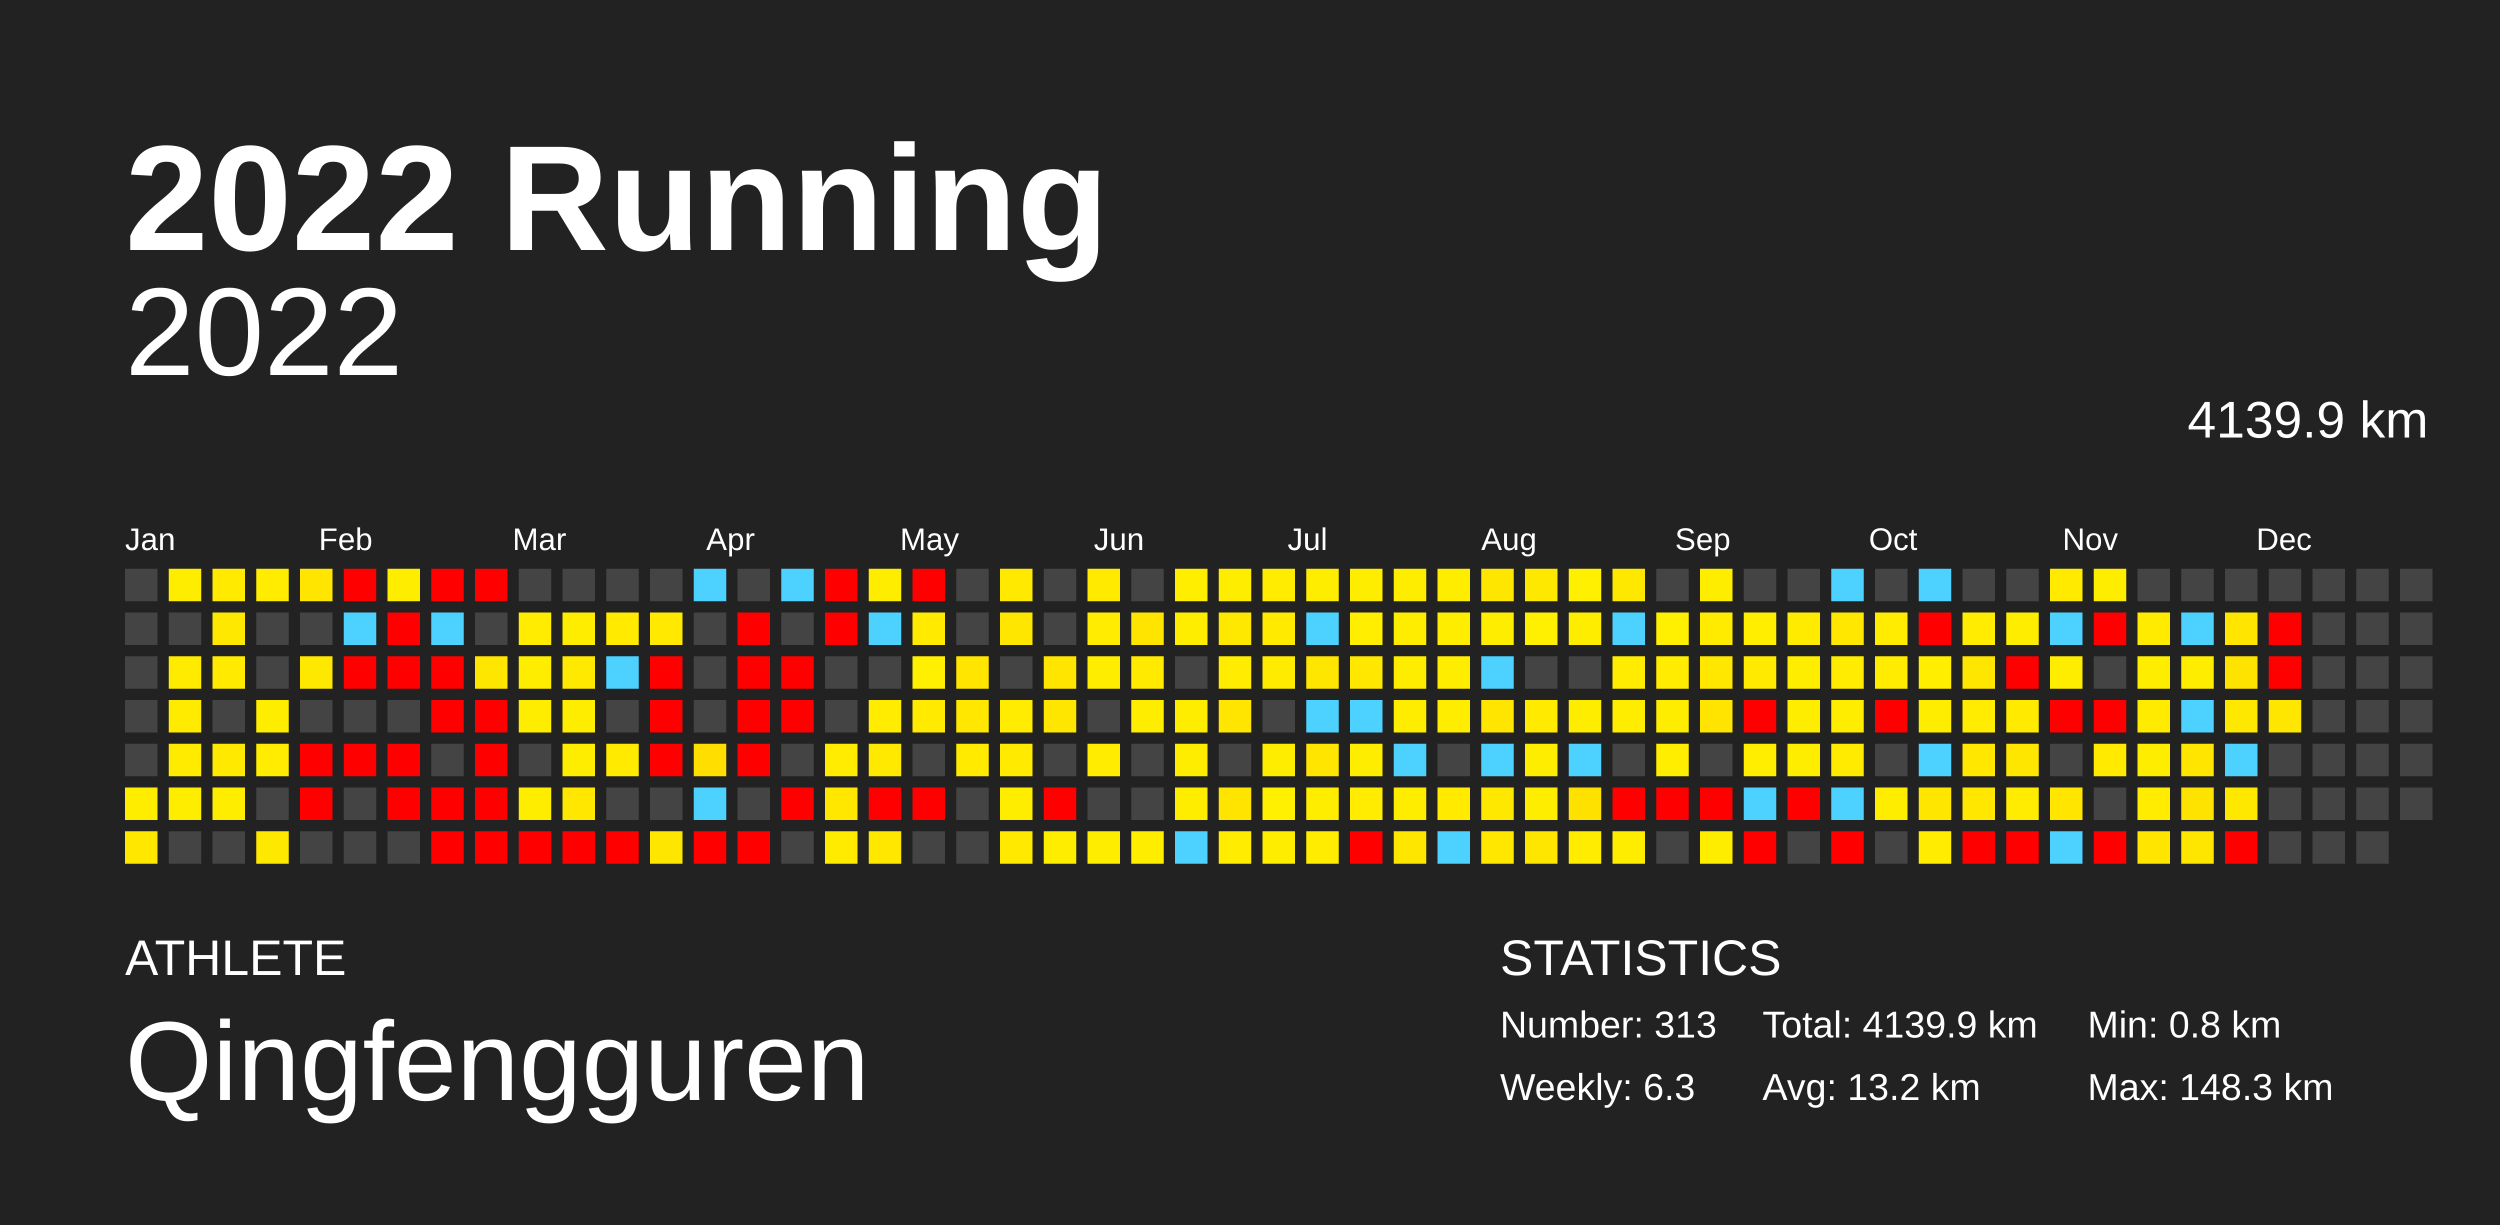
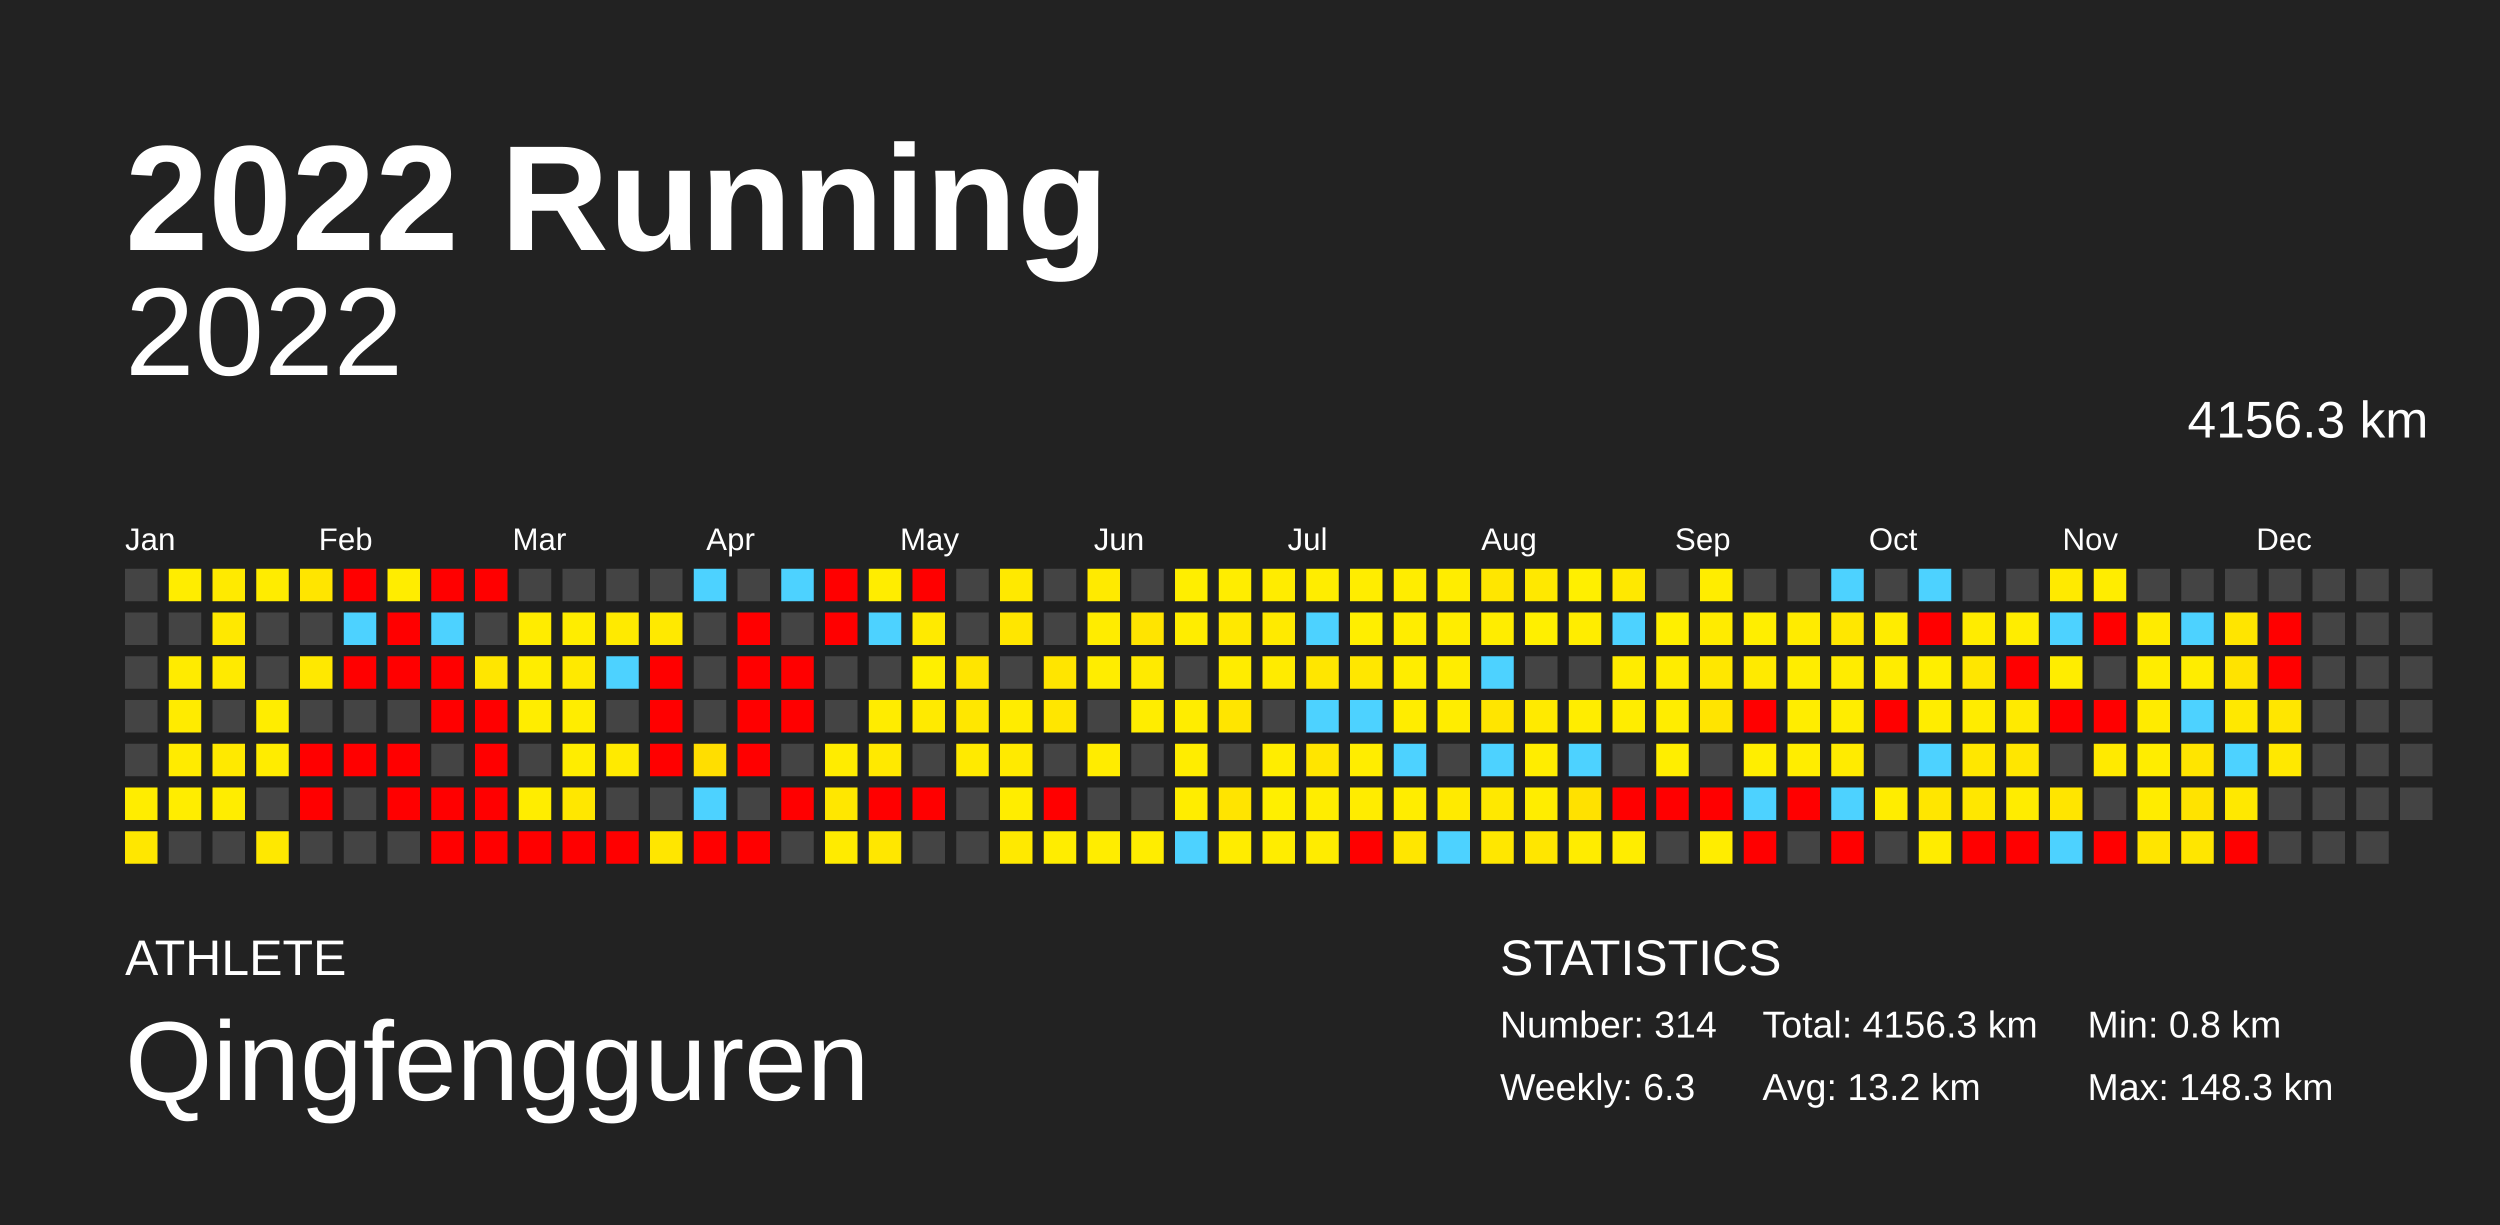
<svg xmlns="http://www.w3.org/2000/svg" baseProfile="full" height="98mm" version="1.1" viewBox="0,0,200,98" width="200mm">
  <defs />
  <rect fill="#222222" height="98" width="200" x="0" y="0" />
  <text fill="#FFFFFF" style="font-size:12px; font-family:Arial; font-weight:bold;" x="10" y="20">2022 Running</text>
  <text fill="#FFFFFF" style="font-size:4px; font-family:Arial" x="10" y="78">ATHLETE</text>
  <text fill="#FFFFFF" style="font-size:9px; font-family:Arial" x="10" y="88">Qingfengguren</text>
  <text fill="#FFFFFF" style="font-size:4px; font-family:Arial" x="120" y="78">STATISTICS</text>
-   <text fill="#FFFFFF" style="font-size:3px; font-family:Arial" x="120" y="83">Number: 313</text>
+   <text fill="#FFFFFF" style="font-size:3px; font-family:Arial" x="120" y="83">Number: 314</text>
  <text fill="#FFFFFF" style="font-size:3px; font-family:Arial" x="120" y="88">Weekly: 6.3</text>
-   <text fill="#FFFFFF" style="font-size:3px; font-family:Arial" x="141" y="83">Total: 4139.9 km</text>
+   <text fill="#FFFFFF" style="font-size:3px; font-family:Arial" x="141" y="83">Total: 4156.3 km</text>
  <text fill="#FFFFFF" style="font-size:3px; font-family:Arial" x="141" y="88">Avg: 13.2 km</text>
  <text fill="#FFFFFF" style="font-size:3px; font-family:Arial" x="167" y="83">Min: 0.8 km</text>
  <text fill="#FFFFFF" style="font-size:3px; font-family:Arial" x="167" y="88">Max: 148.3 km</text>
  <text alignment-baseline="hanging" fill="#FFFFFF" style="font-size:10.0px; font-family:Arial;" x="10" y="30">2022</text>
-   <text alignment-baseline="hanging" fill="#FFFFFF" style="font-size:4.125px; font-family:Arial;" x="175" y="35">4139.9 km</text>
+   <text alignment-baseline="hanging" fill="#FFFFFF" style="font-size:4.125px; font-family:Arial;" x="175" y="35">4156.3 km</text>
  <text fill="#FFFFFF" style="font-size:2.5px; font-family:Arial" x="10.0" y="44">Jan</text>
  <text fill="#FFFFFF" style="font-size:2.5px; font-family:Arial" x="25.5" y="44">Feb</text>
  <text fill="#FFFFFF" style="font-size:2.5px; font-family:Arial" x="41.0" y="44">Mar</text>
  <text fill="#FFFFFF" style="font-size:2.5px; font-family:Arial" x="56.5" y="44">Apr</text>
  <text fill="#FFFFFF" style="font-size:2.5px; font-family:Arial" x="72.0" y="44">May</text>
  <text fill="#FFFFFF" style="font-size:2.5px; font-family:Arial" x="87.5" y="44">Jun</text>
  <text fill="#FFFFFF" style="font-size:2.5px; font-family:Arial" x="103.0" y="44">Jul</text>
  <text fill="#FFFFFF" style="font-size:2.5px; font-family:Arial" x="118.5" y="44">Aug</text>
  <text fill="#FFFFFF" style="font-size:2.5px; font-family:Arial" x="134.0" y="44">Sep</text>
  <text fill="#FFFFFF" style="font-size:2.5px; font-family:Arial" x="149.5" y="44">Oct</text>
  <text fill="#FFFFFF" style="font-size:2.5px; font-family:Arial" x="165.0" y="44">Nov</text>
  <text fill="#FFFFFF" style="font-size:2.5px; font-family:Arial" x="180.5" y="44">Dec</text>
  <rect fill="#444444" height="2.6" width="2.6" x="10.0" y="45.5" />
  <rect fill="#444444" height="2.6" width="2.6" x="10.0" y="49.0" />
  <rect fill="#444444" height="2.6" width="2.6" x="10.0" y="52.5" />
  <rect fill="#444444" height="2.6" width="2.6" x="10.0" y="56.0" />
  <rect fill="#444444" height="2.6" width="2.6" x="10.0" y="59.5" />
  <rect fill="#ffed00" height="2.6" width="2.6" x="10.0" y="63.0" />
  <rect fill="#ffe700" height="2.6" width="2.6" x="10.0" y="66.5" />
  <rect fill="#ffed00" height="2.6" width="2.6" x="13.5" y="45.5" />
  <rect fill="#444444" height="2.6" width="2.6" x="13.5" y="49.0" />
  <rect fill="#ffeb00" height="2.6" width="2.6" x="13.5" y="52.5" />
  <rect fill="#ffeb00" height="2.6" width="2.6" x="13.5" y="56.0" />
  <rect fill="#ffeb00" height="2.6" width="2.6" x="13.5" y="59.5" />
  <rect fill="#ffed00" height="2.6" width="2.6" x="13.5" y="63.0" />
  <rect fill="#444444" height="2.6" width="2.6" x="13.5" y="66.5" />
  <rect fill="#ffea00" height="2.6" width="2.6" x="17.0" y="45.5" />
  <rect fill="#ffe800" height="2.6" width="2.6" x="17.0" y="49.0" />
  <rect fill="#ffea00" height="2.6" width="2.6" x="17.0" y="52.5" />
  <rect fill="#444444" height="2.6" width="2.6" x="17.0" y="56.0" />
  <rect fill="#ffe900" height="2.6" width="2.6" x="17.0" y="59.5" />
  <rect fill="#ffed00" height="2.6" width="2.6" x="17.0" y="63.0" />
  <rect fill="#444444" height="2.6" width="2.6" x="17.0" y="66.5" />
  <rect fill="#ffec00" height="2.6" width="2.6" x="20.5" y="45.5" />
  <rect fill="#444444" height="2.6" width="2.6" x="20.5" y="49.0" />
  <rect fill="#444444" height="2.6" width="2.6" x="20.5" y="52.5" />
  <rect fill="#ffed00" height="2.6" width="2.6" x="20.5" y="56.0" />
  <rect fill="#ffec00" height="2.6" width="2.6" x="20.5" y="59.5" />
  <rect fill="#444444" height="2.6" width="2.6" x="20.5" y="63.0" />
  <rect fill="#ffe800" height="2.6" width="2.6" x="20.5" y="66.5" />
  <rect fill="#ffe500" height="2.6" width="2.6" x="24.0" y="45.5" />
  <rect fill="#444444" height="2.6" width="2.6" x="24.0" y="49.0" />
  <rect fill="#ffe800" height="2.6" width="2.6" x="24.0" y="52.5" />
  <rect fill="#444444" height="2.6" width="2.6" x="24.0" y="56.0" />
  <rect fill="red" height="2.6" width="2.6" x="24.0" y="59.5" />
  <rect fill="red" height="2.6" width="2.6" x="24.0" y="63.0" />
  <rect fill="#444444" height="2.6" width="2.6" x="24.0" y="66.5" />
  <rect fill="red" height="2.6" width="2.6" x="27.5" y="45.5" />
  <rect fill="#4dd2ff" height="2.6" width="2.6" x="27.5" y="49.0" />
  <rect fill="red" height="2.6" width="2.6" x="27.5" y="52.5" />
  <rect fill="#444444" height="2.6" width="2.6" x="27.5" y="56.0" />
  <rect fill="red" height="2.6" width="2.6" x="27.5" y="59.5" />
  <rect fill="#444444" height="2.6" width="2.6" x="27.5" y="63.0" />
  <rect fill="#444444" height="2.6" width="2.6" x="27.5" y="66.5" />
  <rect fill="#ffed00" height="2.6" width="2.6" x="31.0" y="45.5" />
  <rect fill="red" height="2.6" width="2.6" x="31.0" y="49.0" />
  <rect fill="red" height="2.6" width="2.6" x="31.0" y="52.5" />
  <rect fill="#444444" height="2.6" width="2.6" x="31.0" y="56.0" />
  <rect fill="red" height="2.6" width="2.6" x="31.0" y="59.5" />
  <rect fill="red" height="2.6" width="2.6" x="31.0" y="63.0" />
  <rect fill="#444444" height="2.6" width="2.6" x="31.0" y="66.5" />
  <rect fill="red" height="2.6" width="2.6" x="34.5" y="45.5" />
  <rect fill="#4dd2ff" height="2.6" width="2.6" x="34.5" y="49.0" />
  <rect fill="red" height="2.6" width="2.6" x="34.5" y="52.5" />
  <rect fill="red" height="2.6" width="2.6" x="34.5" y="56.0" />
  <rect fill="#444444" height="2.6" width="2.6" x="34.5" y="59.5" />
  <rect fill="red" height="2.6" width="2.6" x="34.5" y="63.0" />
  <rect fill="red" height="2.6" width="2.6" x="34.5" y="66.5" />
  <rect fill="red" height="2.6" width="2.6" x="38.0" y="45.5" />
  <rect fill="#444444" height="2.6" width="2.6" x="38.0" y="49.0" />
  <rect fill="#ffe600" height="2.6" width="2.6" x="38.0" y="52.5" />
  <rect fill="red" height="2.6" width="2.6" x="38.0" y="56.0" />
  <rect fill="red" height="2.6" width="2.6" x="38.0" y="59.5" />
  <rect fill="red" height="2.6" width="2.6" x="38.0" y="63.0" />
  <rect fill="red" height="2.6" width="2.6" x="38.0" y="66.5" />
  <rect fill="#444444" height="2.6" width="2.6" x="41.5" y="45.5" />
  <rect fill="#ffec00" height="2.6" width="2.6" x="41.5" y="49.0" />
  <rect fill="#ffed00" height="2.6" width="2.6" x="41.5" y="52.5" />
  <rect fill="#ffed00" height="2.6" width="2.6" x="41.5" y="56.0" />
  <rect fill="#444444" height="2.6" width="2.6" x="41.5" y="59.5" />
  <rect fill="#ffed00" height="2.6" width="2.6" x="41.5" y="63.0" />
  <rect fill="red" height="2.6" width="2.6" x="41.5" y="66.5" />
  <rect fill="#444444" height="2.6" width="2.6" x="45.0" y="45.5" />
  <rect fill="#ffed00" height="2.6" width="2.6" x="45.0" y="49.0" />
  <rect fill="#ffe900" height="2.6" width="2.6" x="45.0" y="52.5" />
  <rect fill="#ffed00" height="2.6" width="2.6" x="45.0" y="56.0" />
  <rect fill="#ffed00" height="2.6" width="2.6" x="45.0" y="59.5" />
  <rect fill="#ffe700" height="2.6" width="2.6" x="45.0" y="63.0" />
  <rect fill="red" height="2.6" width="2.6" x="45.0" y="66.5" />
  <rect fill="#444444" height="2.6" width="2.6" x="48.5" y="45.5" />
  <rect fill="#ffea00" height="2.6" width="2.6" x="48.5" y="49.0" />
  <rect fill="#4dd2ff" height="2.6" width="2.6" x="48.5" y="52.5" />
  <rect fill="#444444" height="2.6" width="2.6" x="48.5" y="56.0" />
  <rect fill="#ffea00" height="2.6" width="2.6" x="48.5" y="59.5" />
  <rect fill="#444444" height="2.6" width="2.6" x="48.5" y="63.0" />
  <rect fill="red" height="2.6" width="2.6" x="48.5" y="66.5" />
  <rect fill="#444444" height="2.6" width="2.6" x="52.0" y="45.5" />
  <rect fill="#ffe900" height="2.6" width="2.6" x="52.0" y="49.0" />
  <rect fill="red" height="2.6" width="2.6" x="52.0" y="52.5" />
  <rect fill="red" height="2.6" width="2.6" x="52.0" y="56.0" />
  <rect fill="red" height="2.6" width="2.6" x="52.0" y="59.5" />
  <rect fill="#444444" height="2.6" width="2.6" x="52.0" y="63.0" />
  <rect fill="#ffe600" height="2.6" width="2.6" x="52.0" y="66.5" />
  <rect fill="#4dd2ff" height="2.6" width="2.6" x="55.5" y="45.5" />
  <rect fill="#444444" height="2.6" width="2.6" x="55.5" y="49.0" />
  <rect fill="#444444" height="2.6" width="2.6" x="55.5" y="52.5" />
  <rect fill="#444444" height="2.6" width="2.6" x="55.5" y="56.0" />
  <rect fill="#ffde00" height="2.6" width="2.6" x="55.5" y="59.5" />
  <rect fill="#4dd2ff" height="2.6" width="2.6" x="55.5" y="63.0" />
  <rect fill="red" height="2.6" width="2.6" x="55.5" y="66.5" />
  <rect fill="#444444" height="2.6" width="2.6" x="59.0" y="45.5" />
  <rect fill="red" height="2.6" width="2.6" x="59.0" y="49.0" />
  <rect fill="red" height="2.6" width="2.6" x="59.0" y="52.5" />
  <rect fill="red" height="2.6" width="2.6" x="59.0" y="56.0" />
  <rect fill="red" height="2.6" width="2.6" x="59.0" y="59.5" />
  <rect fill="#444444" height="2.6" width="2.6" x="59.0" y="63.0" />
  <rect fill="red" height="2.6" width="2.6" x="59.0" y="66.5" />
  <rect fill="#4dd2ff" height="2.6" width="2.6" x="62.5" y="45.5" />
  <rect fill="#444444" height="2.6" width="2.6" x="62.5" y="49.0" />
  <rect fill="red" height="2.6" width="2.6" x="62.5" y="52.5" />
  <rect fill="red" height="2.6" width="2.6" x="62.5" y="56.0" />
  <rect fill="#444444" height="2.6" width="2.6" x="62.5" y="59.5" />
  <rect fill="red" height="2.6" width="2.6" x="62.5" y="63.0" />
  <rect fill="#444444" height="2.6" width="2.6" x="62.5" y="66.5" />
  <rect fill="red" height="2.6" width="2.6" x="66.0" y="45.5" />
  <rect fill="red" height="2.6" width="2.6" x="66.0" y="49.0" />
  <rect fill="#444444" height="2.6" width="2.6" x="66.0" y="52.5" />
  <rect fill="#444444" height="2.6" width="2.6" x="66.0" y="56.0" />
  <rect fill="#ffec00" height="2.6" width="2.6" x="66.0" y="59.5" />
  <rect fill="#ffe700" height="2.6" width="2.6" x="66.0" y="63.0" />
  <rect fill="#ffeb00" height="2.6" width="2.6" x="66.0" y="66.5" />
  <rect fill="#ffed00" height="2.6" width="2.6" x="69.5" y="45.5" />
  <rect fill="#4dd2ff" height="2.6" width="2.6" x="69.5" y="49.0" />
  <rect fill="#444444" height="2.6" width="2.6" x="69.5" y="52.5" />
  <rect fill="#ffec00" height="2.6" width="2.6" x="69.5" y="56.0" />
  <rect fill="#ffe900" height="2.6" width="2.6" x="69.5" y="59.5" />
  <rect fill="red" height="2.6" width="2.6" x="69.5" y="63.0" />
  <rect fill="#ffe700" height="2.6" width="2.6" x="69.5" y="66.5" />
  <rect fill="red" height="2.6" width="2.6" x="73.0" y="45.5" />
  <rect fill="#ffea00" height="2.6" width="2.6" x="73.0" y="49.0" />
  <rect fill="#ffef00" height="2.6" width="2.6" x="73.0" y="52.5" />
  <rect fill="#ffea00" height="2.6" width="2.6" x="73.0" y="56.0" />
  <rect fill="#444444" height="2.6" width="2.6" x="73.0" y="59.5" />
  <rect fill="red" height="2.6" width="2.6" x="73.0" y="63.0" />
  <rect fill="#444444" height="2.6" width="2.6" x="73.0" y="66.5" />
  <rect fill="#444444" height="2.6" width="2.6" x="76.5" y="45.5" />
  <rect fill="#444444" height="2.6" width="2.6" x="76.5" y="49.0" />
  <rect fill="#ffe500" height="2.6" width="2.6" x="76.5" y="52.5" />
  <rect fill="#ffe700" height="2.6" width="2.6" x="76.5" y="56.0" />
  <rect fill="#ffea00" height="2.6" width="2.6" x="76.5" y="59.5" />
  <rect fill="#444444" height="2.6" width="2.6" x="76.5" y="63.0" />
  <rect fill="#444444" height="2.6" width="2.6" x="76.5" y="66.5" />
  <rect fill="#ffe900" height="2.6" width="2.6" x="80.0" y="45.5" />
  <rect fill="#ffe600" height="2.6" width="2.6" x="80.0" y="49.0" />
  <rect fill="#444444" height="2.6" width="2.6" x="80.0" y="52.5" />
  <rect fill="#ffec00" height="2.6" width="2.6" x="80.0" y="56.0" />
  <rect fill="#ffea00" height="2.6" width="2.6" x="80.0" y="59.5" />
  <rect fill="#ffed00" height="2.6" width="2.6" x="80.0" y="63.0" />
  <rect fill="#ffe900" height="2.6" width="2.6" x="80.0" y="66.5" />
  <rect fill="#444444" height="2.6" width="2.6" x="83.5" y="45.5" />
  <rect fill="#444444" height="2.6" width="2.6" x="83.5" y="49.0" />
  <rect fill="#ffe500" height="2.6" width="2.6" x="83.5" y="52.5" />
  <rect fill="#ffe600" height="2.6" width="2.6" x="83.5" y="56.0" />
  <rect fill="#444444" height="2.6" width="2.6" x="83.5" y="59.5" />
  <rect fill="red" height="2.6" width="2.6" x="83.5" y="63.0" />
  <rect fill="#ffed00" height="2.6" width="2.6" x="83.5" y="66.5" />
  <rect fill="#ffea00" height="2.6" width="2.6" x="87.0" y="45.5" />
  <rect fill="#ffec00" height="2.6" width="2.6" x="87.0" y="49.0" />
  <rect fill="#ffed00" height="2.6" width="2.6" x="87.0" y="52.5" />
  <rect fill="#444444" height="2.6" width="2.6" x="87.0" y="56.0" />
  <rect fill="#ffec00" height="2.6" width="2.6" x="87.0" y="59.5" />
  <rect fill="#444444" height="2.6" width="2.6" x="87.0" y="63.0" />
  <rect fill="#ffed00" height="2.6" width="2.6" x="87.0" y="66.5" />
  <rect fill="#444444" height="2.6" width="2.6" x="90.5" y="45.5" />
  <rect fill="#ffe400" height="2.6" width="2.6" x="90.5" y="49.0" />
  <rect fill="#ffea00" height="2.6" width="2.6" x="90.5" y="52.5" />
  <rect fill="#ffed00" height="2.6" width="2.6" x="90.5" y="56.0" />
  <rect fill="#444444" height="2.6" width="2.6" x="90.5" y="59.5" />
  <rect fill="#444444" height="2.6" width="2.6" x="90.5" y="63.0" />
  <rect fill="#ffed00" height="2.6" width="2.6" x="90.5" y="66.5" />
  <rect fill="#ffee00" height="2.6" width="2.6" x="94.0" y="45.5" />
  <rect fill="#ffed00" height="2.6" width="2.6" x="94.0" y="49.0" />
  <rect fill="#444444" height="2.6" width="2.6" x="94.0" y="52.5" />
  <rect fill="#ffed00" height="2.6" width="2.6" x="94.0" y="56.0" />
  <rect fill="#ffed00" height="2.6" width="2.6" x="94.0" y="59.5" />
  <rect fill="#ffed00" height="2.6" width="2.6" x="94.0" y="63.0" />
  <rect fill="#4dd2ff" height="2.6" width="2.6" x="94.0" y="66.5" />
  <rect fill="#ffed00" height="2.6" width="2.6" x="97.5" y="45.5" />
  <rect fill="#ffe800" height="2.6" width="2.6" x="97.5" y="49.0" />
  <rect fill="#ffec00" height="2.6" width="2.6" x="97.5" y="52.5" />
  <rect fill="#ffe500" height="2.6" width="2.6" x="97.5" y="56.0" />
  <rect fill="#444444" height="2.6" width="2.6" x="97.5" y="59.5" />
  <rect fill="#ffe400" height="2.6" width="2.6" x="97.5" y="63.0" />
  <rect fill="#ffec00" height="2.6" width="2.6" x="97.5" y="66.5" />
  <rect fill="#ffec00" height="2.6" width="2.6" x="101.0" y="45.5" />
  <rect fill="#ffea00" height="2.6" width="2.6" x="101.0" y="49.0" />
  <rect fill="#ffeb00" height="2.6" width="2.6" x="101.0" y="52.5" />
  <rect fill="#444444" height="2.6" width="2.6" x="101.0" y="56.0" />
  <rect fill="#ffed00" height="2.6" width="2.6" x="101.0" y="59.5" />
  <rect fill="#ffef00" height="2.6" width="2.6" x="101.0" y="63.0" />
  <rect fill="#ffed00" height="2.6" width="2.6" x="101.0" y="66.5" />
  <rect fill="#ffed00" height="2.6" width="2.6" x="104.5" y="45.5" />
  <rect fill="#4dd2ff" height="2.6" width="2.6" x="104.5" y="49.0" />
  <rect fill="#ffe600" height="2.6" width="2.6" x="104.5" y="52.5" />
  <rect fill="#4dd2ff" height="2.6" width="2.6" x="104.5" y="56.0" />
  <rect fill="#ffe500" height="2.6" width="2.6" x="104.5" y="59.5" />
  <rect fill="#ffed00" height="2.6" width="2.6" x="104.5" y="63.0" />
  <rect fill="#ffec00" height="2.6" width="2.6" x="104.5" y="66.5" />
  <rect fill="#ffed00" height="2.6" width="2.6" x="108.0" y="45.5" />
  <rect fill="#ffee00" height="2.6" width="2.6" x="108.0" y="49.0" />
  <rect fill="#ffe700" height="2.6" width="2.6" x="108.0" y="52.5" />
  <rect fill="#4dd2ff" height="2.6" width="2.6" x="108.0" y="56.0" />
  <rect fill="#ffed00" height="2.6" width="2.6" x="108.0" y="59.5" />
  <rect fill="#ffec00" height="2.6" width="2.6" x="108.0" y="63.0" />
  <rect fill="red" height="2.6" width="2.6" x="108.0" y="66.5" />
  <rect fill="#ffed00" height="2.6" width="2.6" x="111.5" y="45.5" />
  <rect fill="#ffed00" height="2.6" width="2.6" x="111.5" y="49.0" />
  <rect fill="#ffed00" height="2.6" width="2.6" x="111.5" y="52.5" />
  <rect fill="#ffed00" height="2.6" width="2.6" x="111.5" y="56.0" />
  <rect fill="#4dd2ff" height="2.6" width="2.6" x="111.5" y="59.5" />
  <rect fill="#ffed00" height="2.6" width="2.6" x="111.5" y="63.0" />
  <rect fill="#ffe600" height="2.6" width="2.6" x="111.5" y="66.5" />
  <rect fill="#ffed00" height="2.6" width="2.6" x="115.0" y="45.5" />
  <rect fill="#ffed00" height="2.6" width="2.6" x="115.0" y="49.0" />
  <rect fill="#ffed00" height="2.6" width="2.6" x="115.0" y="52.5" />
  <rect fill="#ffed00" height="2.6" width="2.6" x="115.0" y="56.0" />
  <rect fill="#444444" height="2.6" width="2.6" x="115.0" y="59.5" />
  <rect fill="#ffea00" height="2.6" width="2.6" x="115.0" y="63.0" />
  <rect fill="#4dd2ff" height="2.6" width="2.6" x="115.0" y="66.5" />
  <rect fill="#ffe600" height="2.6" width="2.6" x="118.5" y="45.5" />
  <rect fill="#ffed00" height="2.6" width="2.6" x="118.5" y="49.0" />
  <rect fill="#4dd2ff" height="2.6" width="2.6" x="118.5" y="52.5" />
  <rect fill="#ffe500" height="2.6" width="2.6" x="118.5" y="56.0" />
  <rect fill="#4dd2ff" height="2.6" width="2.6" x="118.5" y="59.5" />
  <rect fill="#ffe800" height="2.6" width="2.6" x="118.5" y="63.0" />
  <rect fill="#ffe700" height="2.6" width="2.6" x="118.5" y="66.5" />
  <rect fill="#ffe800" height="2.6" width="2.6" x="122.0" y="45.5" />
  <rect fill="#ffef00" height="2.6" width="2.6" x="122.0" y="49.0" />
  <rect fill="#444444" height="2.6" width="2.6" x="122.0" y="52.5" />
  <rect fill="#ffea00" height="2.6" width="2.6" x="122.0" y="56.0" />
  <rect fill="#ffed00" height="2.6" width="2.6" x="122.0" y="59.5" />
  <rect fill="#ffed00" height="2.6" width="2.6" x="122.0" y="63.0" />
  <rect fill="#ffe600" height="2.6" width="2.6" x="122.0" y="66.5" />
  <rect fill="#ffef00" height="2.6" width="2.6" x="125.5" y="45.5" />
  <rect fill="#ffed00" height="2.6" width="2.6" x="125.5" y="49.0" />
  <rect fill="#444444" height="2.6" width="2.6" x="125.5" y="52.5" />
  <rect fill="#ffed00" height="2.6" width="2.6" x="125.5" y="56.0" />
  <rect fill="#4dd2ff" height="2.6" width="2.6" x="125.5" y="59.5" />
  <rect fill="#ffe100" height="2.6" width="2.6" x="125.5" y="63.0" />
  <rect fill="#ffec00" height="2.6" width="2.6" x="125.5" y="66.5" />
  <rect fill="#ffe800" height="2.6" width="2.6" x="129.0" y="45.5" />
  <rect fill="#4dd2ff" height="2.6" width="2.6" x="129.0" y="49.0" />
  <rect fill="#ffec00" height="2.6" width="2.6" x="129.0" y="52.5" />
  <rect fill="#ffed00" height="2.6" width="2.6" x="129.0" y="56.0" />
  <rect fill="#444444" height="2.6" width="2.6" x="129.0" y="59.5" />
  <rect fill="red" height="2.6" width="2.6" x="129.0" y="63.0" />
  <rect fill="#ffed00" height="2.6" width="2.6" x="129.0" y="66.5" />
  <rect fill="#444444" height="2.6" width="2.6" x="132.5" y="45.5" />
  <rect fill="#ffef00" height="2.6" width="2.6" x="132.5" y="49.0" />
  <rect fill="#ffec00" height="2.6" width="2.6" x="132.5" y="52.5" />
  <rect fill="#ffed00" height="2.6" width="2.6" x="132.5" y="56.0" />
  <rect fill="#ffee00" height="2.6" width="2.6" x="132.5" y="59.5" />
  <rect fill="red" height="2.6" width="2.6" x="132.5" y="63.0" />
  <rect fill="#444444" height="2.6" width="2.6" x="132.5" y="66.5" />
  <rect fill="#ffed00" height="2.6" width="2.6" x="136.0" y="45.5" />
  <rect fill="#ffeb00" height="2.6" width="2.6" x="136.0" y="49.0" />
  <rect fill="#ffe700" height="2.6" width="2.6" x="136.0" y="52.5" />
  <rect fill="#ffe400" height="2.6" width="2.6" x="136.0" y="56.0" />
  <rect fill="#444444" height="2.6" width="2.6" x="136.0" y="59.5" />
  <rect fill="red" height="2.6" width="2.6" x="136.0" y="63.0" />
  <rect fill="#ffed00" height="2.6" width="2.6" x="136.0" y="66.5" />
  <rect fill="#444444" height="2.6" width="2.6" x="139.5" y="45.5" />
  <rect fill="#ffee00" height="2.6" width="2.6" x="139.5" y="49.0" />
  <rect fill="#ffea00" height="2.6" width="2.6" x="139.5" y="52.5" />
  <rect fill="red" height="2.6" width="2.6" x="139.5" y="56.0" />
  <rect fill="#ffee00" height="2.6" width="2.6" x="139.5" y="59.5" />
  <rect fill="#4dd2ff" height="2.6" width="2.6" x="139.5" y="63.0" />
  <rect fill="red" height="2.6" width="2.6" x="139.5" y="66.5" />
  <rect fill="#444444" height="2.6" width="2.6" x="143.0" y="45.5" />
  <rect fill="#ffeb00" height="2.6" width="2.6" x="143.0" y="49.0" />
  <rect fill="#ffed00" height="2.6" width="2.6" x="143.0" y="52.5" />
  <rect fill="#ffed00" height="2.6" width="2.6" x="143.0" y="56.0" />
  <rect fill="#ffed00" height="2.6" width="2.6" x="143.0" y="59.5" />
  <rect fill="red" height="2.6" width="2.6" x="143.0" y="63.0" />
  <rect fill="#444444" height="2.6" width="2.6" x="143.0" y="66.5" />
  <rect fill="#4dd2ff" height="2.6" width="2.6" x="146.5" y="45.5" />
  <rect fill="#ffe700" height="2.6" width="2.6" x="146.5" y="49.0" />
  <rect fill="#ffec00" height="2.6" width="2.6" x="146.5" y="52.5" />
  <rect fill="#ffed00" height="2.6" width="2.6" x="146.5" y="56.0" />
  <rect fill="#ffeb00" height="2.6" width="2.6" x="146.5" y="59.5" />
  <rect fill="#4dd2ff" height="2.6" width="2.6" x="146.5" y="63.0" />
  <rect fill="red" height="2.6" width="2.6" x="146.5" y="66.5" />
  <rect fill="#444444" height="2.6" width="2.6" x="150.0" y="45.5" />
  <rect fill="#ffec00" height="2.6" width="2.6" x="150.0" y="49.0" />
  <rect fill="#ffec00" height="2.6" width="2.6" x="150.0" y="52.5" />
  <rect fill="red" height="2.6" width="2.6" x="150.0" y="56.0" />
  <rect fill="#444444" height="2.6" width="2.6" x="150.0" y="59.5" />
  <rect fill="#ffed00" height="2.6" width="2.6" x="150.0" y="63.0" />
  <rect fill="#444444" height="2.6" width="2.6" x="150.0" y="66.5" />
  <rect fill="#4dd2ff" height="2.6" width="2.6" x="153.5" y="45.5" />
  <rect fill="red" height="2.6" width="2.6" x="153.5" y="49.0" />
  <rect fill="#ffee00" height="2.6" width="2.6" x="153.5" y="52.5" />
  <rect fill="#ffed00" height="2.6" width="2.6" x="153.5" y="56.0" />
  <rect fill="#4dd2ff" height="2.6" width="2.6" x="153.5" y="59.5" />
  <rect fill="#ffe600" height="2.6" width="2.6" x="153.5" y="63.0" />
  <rect fill="#ffec00" height="2.6" width="2.6" x="153.5" y="66.5" />
  <rect fill="#444444" height="2.6" width="2.6" x="157.0" y="45.5" />
  <rect fill="#ffec00" height="2.6" width="2.6" x="157.0" y="49.0" />
  <rect fill="#ffe600" height="2.6" width="2.6" x="157.0" y="52.5" />
  <rect fill="#ffec00" height="2.6" width="2.6" x="157.0" y="56.0" />
  <rect fill="#ffe700" height="2.6" width="2.6" x="157.0" y="59.5" />
  <rect fill="#ffe700" height="2.6" width="2.6" x="157.0" y="63.0" />
  <rect fill="red" height="2.6" width="2.6" x="157.0" y="66.5" />
  <rect fill="#444444" height="2.6" width="2.6" x="160.5" y="45.5" />
  <rect fill="#ffed00" height="2.6" width="2.6" x="160.5" y="49.0" />
  <rect fill="red" height="2.6" width="2.6" x="160.5" y="52.5" />
  <rect fill="#ffea00" height="2.6" width="2.6" x="160.5" y="56.0" />
  <rect fill="#ffe600" height="2.6" width="2.6" x="160.5" y="59.5" />
  <rect fill="#ffec00" height="2.6" width="2.6" x="160.5" y="63.0" />
  <rect fill="red" height="2.6" width="2.6" x="160.5" y="66.5" />
  <rect fill="#ffea00" height="2.6" width="2.6" x="164.0" y="45.5" />
  <rect fill="#4dd2ff" height="2.6" width="2.6" x="164.0" y="49.0" />
  <rect fill="#ffed00" height="2.6" width="2.6" x="164.0" y="52.5" />
  <rect fill="red" height="2.6" width="2.6" x="164.0" y="56.0" />
  <rect fill="#444444" height="2.6" width="2.6" x="164.0" y="59.5" />
  <rect fill="#ffe500" height="2.6" width="2.6" x="164.0" y="63.0" />
  <rect fill="#4dd2ff" height="2.6" width="2.6" x="164.0" y="66.5" />
  <rect fill="#ffed00" height="2.6" width="2.6" x="167.5" y="45.5" />
  <rect fill="red" height="2.6" width="2.6" x="167.5" y="49.0" />
  <rect fill="#444444" height="2.6" width="2.6" x="167.5" y="52.5" />
  <rect fill="red" height="2.6" width="2.6" x="167.5" y="56.0" />
  <rect fill="#ffea00" height="2.6" width="2.6" x="167.5" y="59.5" />
  <rect fill="#444444" height="2.6" width="2.6" x="167.5" y="63.0" />
  <rect fill="red" height="2.6" width="2.6" x="167.5" y="66.5" />
  <rect fill="#444444" height="2.6" width="2.6" x="171.0" y="45.5" />
  <rect fill="#ffeb00" height="2.6" width="2.6" x="171.0" y="49.0" />
  <rect fill="#ffed00" height="2.6" width="2.6" x="171.0" y="52.5" />
  <rect fill="#ffeb00" height="2.6" width="2.6" x="171.0" y="56.0" />
  <rect fill="#ffed00" height="2.6" width="2.6" x="171.0" y="59.5" />
  <rect fill="#ffec00" height="2.6" width="2.6" x="171.0" y="63.0" />
  <rect fill="#ffe500" height="2.6" width="2.6" x="171.0" y="66.5" />
  <rect fill="#444444" height="2.6" width="2.6" x="174.5" y="45.5" />
  <rect fill="#4dd2ff" height="2.6" width="2.6" x="174.5" y="49.0" />
  <rect fill="#ffed00" height="2.6" width="2.6" x="174.5" y="52.5" />
  <rect fill="#4dd2ff" height="2.6" width="2.6" x="174.5" y="56.0" />
  <rect fill="#ffe500" height="2.6" width="2.6" x="174.5" y="59.5" />
  <rect fill="#ffe300" height="2.6" width="2.6" x="174.5" y="63.0" />
  <rect fill="#ffe600" height="2.6" width="2.6" x="174.5" y="66.5" />
  <rect fill="#444444" height="2.6" width="2.6" x="178.0" y="45.5" />
  <rect fill="#ffe500" height="2.6" width="2.6" x="178.0" y="49.0" />
  <rect fill="#ffe300" height="2.6" width="2.6" x="178.0" y="52.5" />
  <rect fill="#ffe800" height="2.6" width="2.6" x="178.0" y="56.0" />
  <rect fill="#4dd2ff" height="2.6" width="2.6" x="178.0" y="59.5" />
  <rect fill="#ffe800" height="2.6" width="2.6" x="178.0" y="63.0" />
  <rect fill="red" height="2.6" width="2.6" x="178.0" y="66.5" />
  <rect fill="#444444" height="2.6" width="2.6" x="181.5" y="45.5" />
  <rect fill="red" height="2.6" width="2.6" x="181.5" y="49.0" />
  <rect fill="red" height="2.6" width="2.6" x="181.5" y="52.5" />
  <rect fill="#ffe600" height="2.6" width="2.6" x="181.5" y="56.0" />
-   <rect fill="#444444" height="2.6" width="2.6" x="181.5" y="59.5" />
+   <rect fill="#ffe800" height="2.6" width="2.6" x="181.5" y="59.5" />
  <rect fill="#444444" height="2.6" width="2.6" x="181.5" y="63.0" />
  <rect fill="#444444" height="2.6" width="2.6" x="181.5" y="66.5" />
  <rect fill="#444444" height="2.6" width="2.6" x="185.0" y="45.5" />
  <rect fill="#444444" height="2.6" width="2.6" x="185.0" y="49.0" />
  <rect fill="#444444" height="2.6" width="2.6" x="185.0" y="52.5" />
  <rect fill="#444444" height="2.6" width="2.6" x="185.0" y="56.0" />
  <rect fill="#444444" height="2.6" width="2.6" x="185.0" y="59.5" />
  <rect fill="#444444" height="2.6" width="2.6" x="185.0" y="63.0" />
  <rect fill="#444444" height="2.6" width="2.6" x="185.0" y="66.5" />
  <rect fill="#444444" height="2.6" width="2.6" x="188.5" y="45.5" />
  <rect fill="#444444" height="2.6" width="2.6" x="188.5" y="49.0" />
  <rect fill="#444444" height="2.6" width="2.6" x="188.5" y="52.5" />
  <rect fill="#444444" height="2.6" width="2.6" x="188.5" y="56.0" />
  <rect fill="#444444" height="2.6" width="2.6" x="188.5" y="59.5" />
  <rect fill="#444444" height="2.6" width="2.6" x="188.5" y="63.0" />
  <rect fill="#444444" height="2.6" width="2.6" x="188.5" y="66.5" />
  <rect fill="#444444" height="2.6" width="2.6" x="192.0" y="45.5" />
  <rect fill="#444444" height="2.6" width="2.6" x="192.0" y="49.0" />
  <rect fill="#444444" height="2.6" width="2.6" x="192.0" y="52.5" />
  <rect fill="#444444" height="2.6" width="2.6" x="192.0" y="56.0" />
  <rect fill="#444444" height="2.6" width="2.6" x="192.0" y="59.5" />
  <rect fill="#444444" height="2.6" width="2.6" x="192.0" y="63.0" />
</svg>
